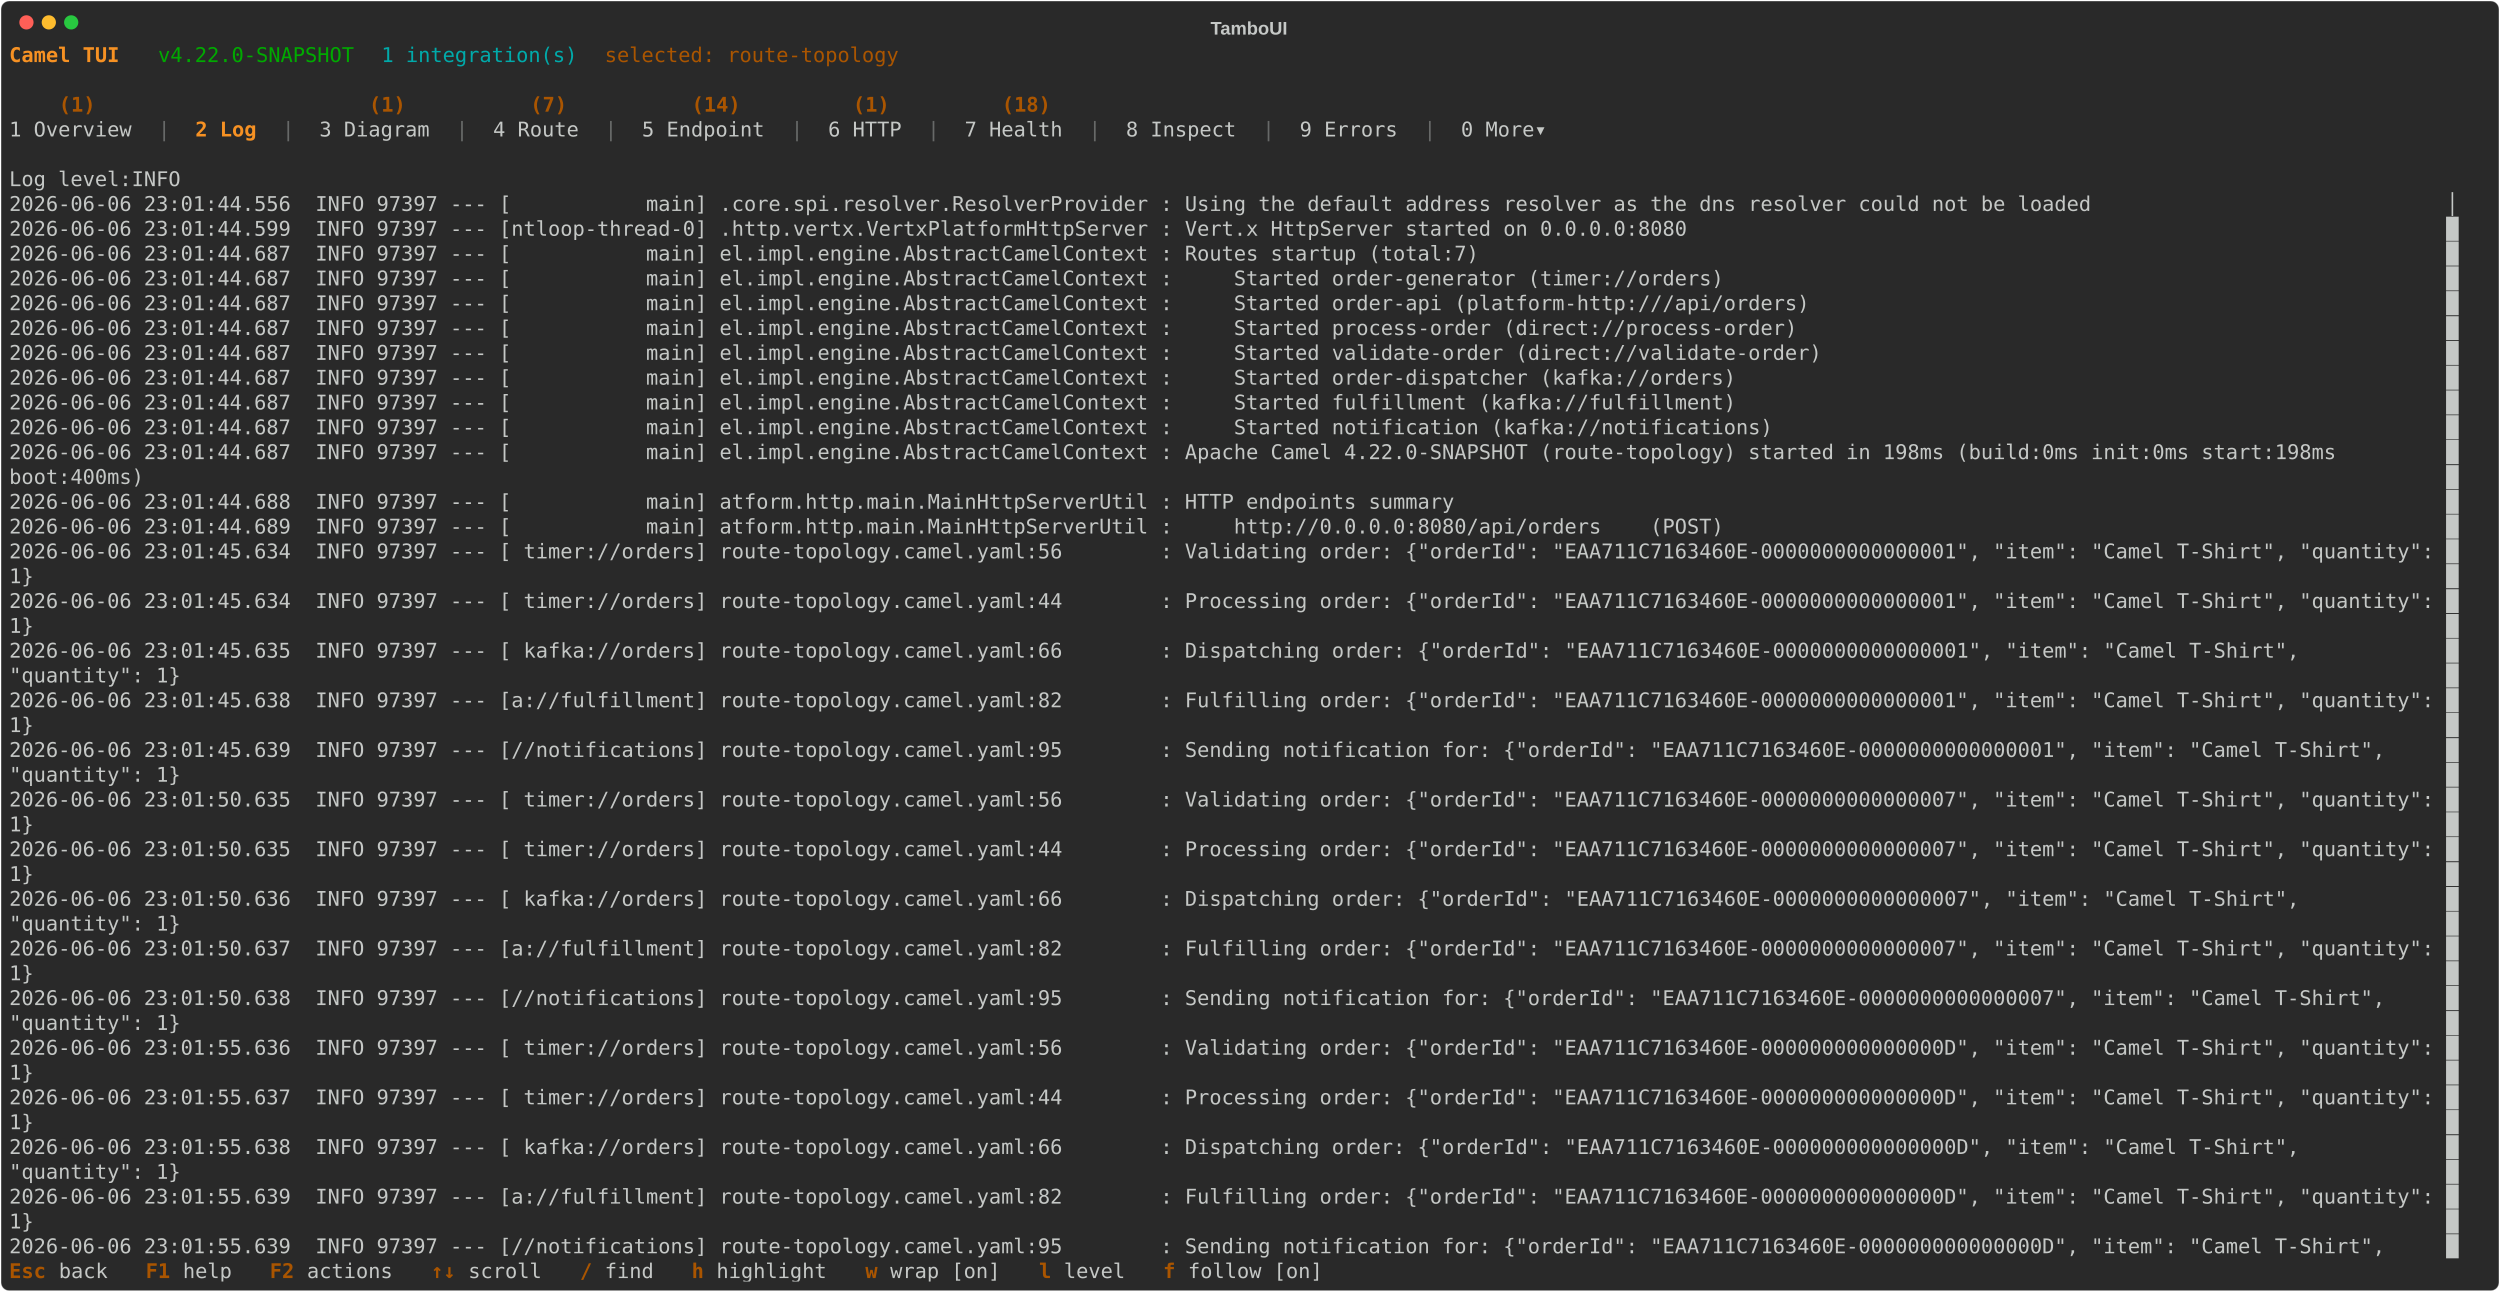
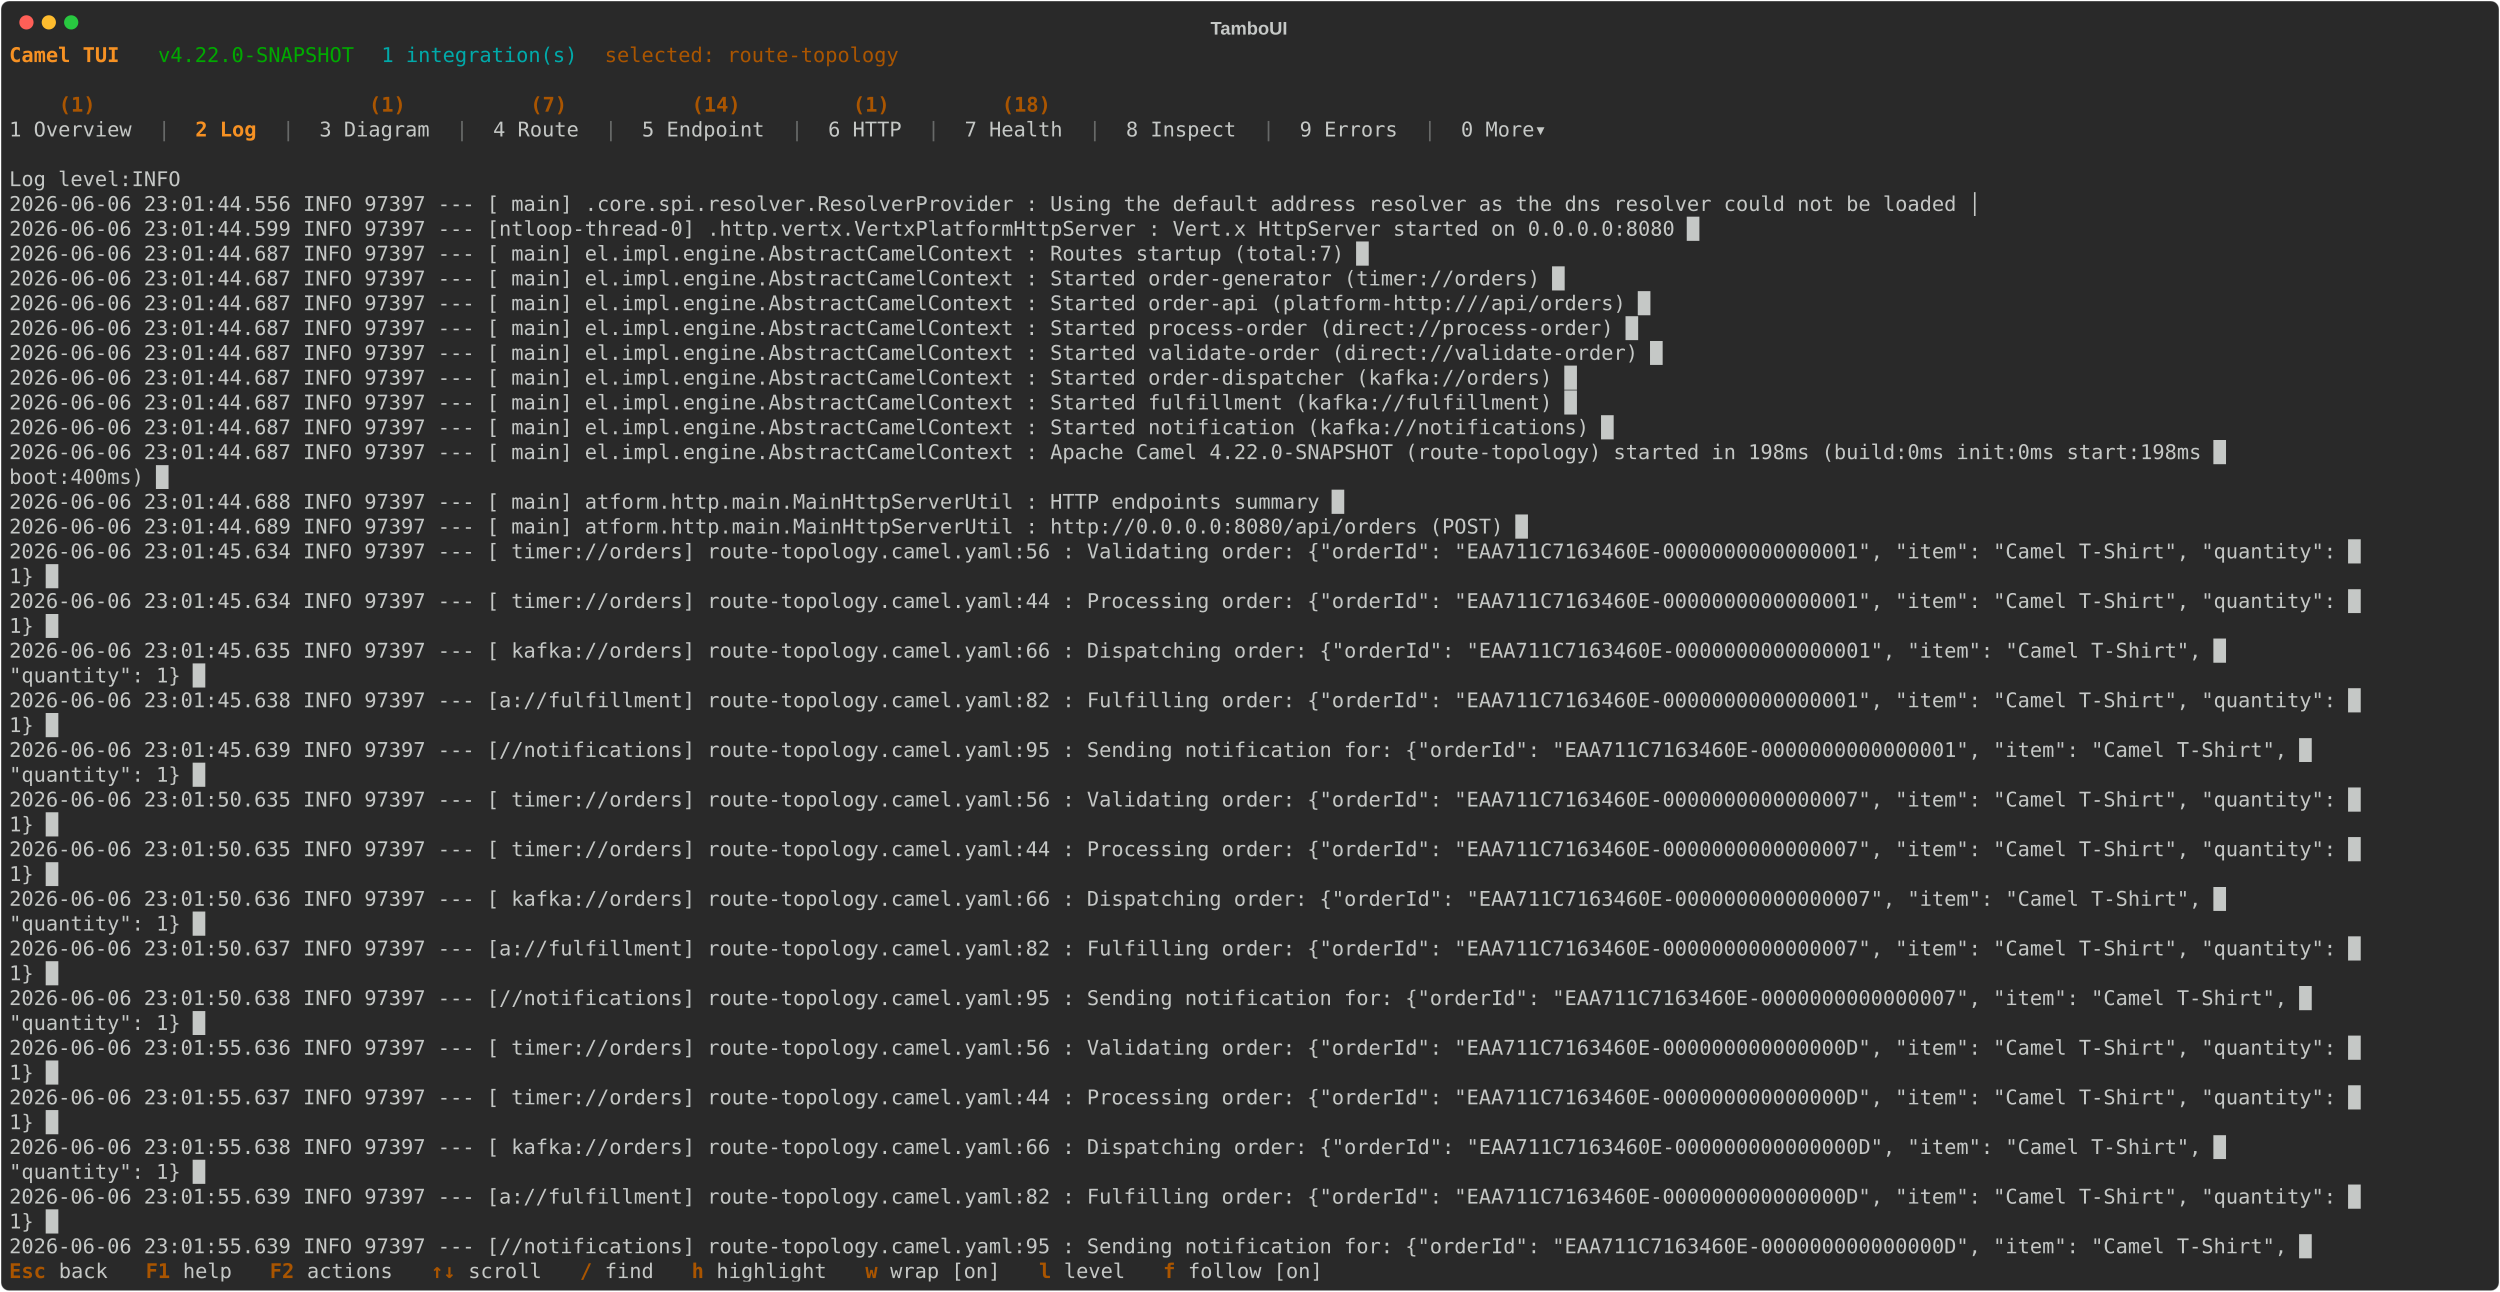
<svg xmlns="http://www.w3.org/2000/svg" class="rich-terminal" viewBox="0 0 2458 1270">
-   <style>    @font-face {        font-family: "Fira Code";        src: local("FiraCode-Regular"),                url("https://cdnjs.cloudflare.com/ajax/libs/firacode/6.2.0/woff2/FiraCode-Regular.woff2") format("woff2"),                url("https://cdnjs.cloudflare.com/ajax/libs/firacode/6.2.0/woff/FiraCode-Regular.woff") format("woff");        font-style: normal;        font-weight: 400;    }    @font-face {        font-family: "Fira Code";        src: local("FiraCode-Bold"),                url("https://cdnjs.cloudflare.com/ajax/libs/firacode/6.2.0/woff2/FiraCode-Bold.woff2") format("woff2"),                url("https://cdnjs.cloudflare.com/ajax/libs/firacode/6.2.0/woff/FiraCode-Bold.woff") format("woff");        font-style: bold;        font-weight: 700;    }    .terminal-2571653546-matrix {        font-family: Fira Code, monospace;        font-size: 20px;        line-height: 24.4px;        font-variant-east-asian: full-width;    }    .terminal-2571653546-title {        font-size: 18px;        font-weight: bold;        font-family: arial;    }    .terminal-2571653546-r1 { fill: #f69123;font-weight: bold }.terminal-2571653546-r2 { fill: #c5c8c6 }.terminal-2571653546-r3 { fill: #00aa00 }.terminal-2571653546-r4 { fill: #00aaaa }.terminal-2571653546-r5 { fill: #aa5500 }.terminal-2571653546-r6 { fill: #aa5500;font-weight: bold }.terminal-2571653546-r7 { fill: #676968 }    </style>
+   <style>@font-face{font-family:"Fira Code";src:local("FiraCode-Regular"),url(https://cdnjs.cloudflare.com/ajax/libs/firacode/6.2.0/woff2/FiraCode-Regular.woff2) format("woff2"),url(https://cdnjs.cloudflare.com/ajax/libs/firacode/6.2.0/woff/FiraCode-Regular.woff) format("woff");font-style:normal;font-weight:400}@font-face{font-family:"Fira Code";src:local("FiraCode-Bold"),url(https://cdnjs.cloudflare.com/ajax/libs/firacode/6.2.0/woff2/FiraCode-Bold.woff2) format("woff2"),url(https://cdnjs.cloudflare.com/ajax/libs/firacode/6.2.0/woff/FiraCode-Bold.woff) format("woff");font-style:bold;font-weight:700}.terminal-2571653546-matrix{font-family:Fira Code,monospace;font-size:20px;line-height:24.4px;font-variant-east-asian:full-width}.terminal-2571653546-title{font-size:18px;font-weight:700;font-family:arial}.terminal-2571653546-r1{fill:#f69123;font-weight:700}.terminal-2571653546-r2{fill:#c5c8c6}.terminal-2571653546-r3{fill:#0a0}.terminal-2571653546-r4{fill:#0aa}.terminal-2571653546-r5{fill:#a50}.terminal-2571653546-r6{fill:#a50;font-weight:700}.terminal-2571653546-r7{fill:#676968}</style>
  <defs>
    <clipPath id="terminal-2571653546-clip-terminal">
-       <rect x="0" y="0" width="2439" height="1219" />
+       <rect width="2439" height="1219" x="0" y="0" />
    </clipPath>
    <clipPath id="terminal-2571653546-line-0">
-       <rect x="0" y="1.5" width="2440" height="24.65" />
+       <rect width="2440" height="24.65" x="0" y="1.5" />
    </clipPath>
    <clipPath id="terminal-2571653546-line-1">
-       <rect x="0" y="25.9" width="2440" height="24.65" />
+       <rect width="2440" height="24.65" x="0" y="25.9" />
    </clipPath>
    <clipPath id="terminal-2571653546-line-2">
-       <rect x="0" y="50.3" width="2440" height="24.65" />
+       <rect width="2440" height="24.65" x="0" y="50.3" />
    </clipPath>
    <clipPath id="terminal-2571653546-line-3">
-       <rect x="0" y="74.7" width="2440" height="24.65" />
+       <rect width="2440" height="24.65" x="0" y="74.7" />
    </clipPath>
    <clipPath id="terminal-2571653546-line-4">
-       <rect x="0" y="99.1" width="2440" height="24.65" />
+       <rect width="2440" height="24.65" x="0" y="99.1" />
    </clipPath>
    <clipPath id="terminal-2571653546-line-5">
-       <rect x="0" y="123.5" width="2440" height="24.65" />
+       <rect width="2440" height="24.65" x="0" y="123.5" />
    </clipPath>
    <clipPath id="terminal-2571653546-line-6">
-       <rect x="0" y="147.9" width="2440" height="24.65" />
+       <rect width="2440" height="24.65" x="0" y="147.9" />
    </clipPath>
    <clipPath id="terminal-2571653546-line-7">
-       <rect x="0" y="172.3" width="2440" height="24.65" />
+       <rect width="2440" height="24.65" x="0" y="172.3" />
    </clipPath>
    <clipPath id="terminal-2571653546-line-8">
-       <rect x="0" y="196.7" width="2440" height="24.65" />
+       <rect width="2440" height="24.65" x="0" y="196.7" />
    </clipPath>
    <clipPath id="terminal-2571653546-line-9">
-       <rect x="0" y="221.1" width="2440" height="24.65" />
+       <rect width="2440" height="24.65" x="0" y="221.1" />
    </clipPath>
    <clipPath id="terminal-2571653546-line-10">
-       <rect x="0" y="245.5" width="2440" height="24.65" />
+       <rect width="2440" height="24.65" x="0" y="245.5" />
    </clipPath>
    <clipPath id="terminal-2571653546-line-11">
-       <rect x="0" y="269.9" width="2440" height="24.65" />
+       <rect width="2440" height="24.65" x="0" y="269.9" />
    </clipPath>
    <clipPath id="terminal-2571653546-line-12">
-       <rect x="0" y="294.3" width="2440" height="24.65" />
+       <rect width="2440" height="24.65" x="0" y="294.3" />
    </clipPath>
    <clipPath id="terminal-2571653546-line-13">
-       <rect x="0" y="318.7" width="2440" height="24.65" />
+       <rect width="2440" height="24.65" x="0" y="318.7" />
    </clipPath>
    <clipPath id="terminal-2571653546-line-14">
-       <rect x="0" y="343.1" width="2440" height="24.65" />
+       <rect width="2440" height="24.65" x="0" y="343.1" />
    </clipPath>
    <clipPath id="terminal-2571653546-line-15">
-       <rect x="0" y="367.5" width="2440" height="24.65" />
+       <rect width="2440" height="24.65" x="0" y="367.5" />
    </clipPath>
    <clipPath id="terminal-2571653546-line-16">
-       <rect x="0" y="391.9" width="2440" height="24.65" />
+       <rect width="2440" height="24.65" x="0" y="391.9" />
    </clipPath>
    <clipPath id="terminal-2571653546-line-17">
-       <rect x="0" y="416.3" width="2440" height="24.65" />
+       <rect width="2440" height="24.65" x="0" y="416.3" />
    </clipPath>
    <clipPath id="terminal-2571653546-line-18">
-       <rect x="0" y="440.7" width="2440" height="24.65" />
+       <rect width="2440" height="24.65" x="0" y="440.7" />
    </clipPath>
    <clipPath id="terminal-2571653546-line-19">
-       <rect x="0" y="465.1" width="2440" height="24.65" />
+       <rect width="2440" height="24.65" x="0" y="465.1" />
    </clipPath>
    <clipPath id="terminal-2571653546-line-20">
-       <rect x="0" y="489.5" width="2440" height="24.65" />
+       <rect width="2440" height="24.65" x="0" y="489.5" />
    </clipPath>
    <clipPath id="terminal-2571653546-line-21">
-       <rect x="0" y="513.9" width="2440" height="24.65" />
+       <rect width="2440" height="24.65" x="0" y="513.9" />
    </clipPath>
    <clipPath id="terminal-2571653546-line-22">
-       <rect x="0" y="538.3" width="2440" height="24.65" />
+       <rect width="2440" height="24.65" x="0" y="538.3" />
    </clipPath>
    <clipPath id="terminal-2571653546-line-23">
-       <rect x="0" y="562.7" width="2440" height="24.65" />
+       <rect width="2440" height="24.65" x="0" y="562.7" />
    </clipPath>
    <clipPath id="terminal-2571653546-line-24">
-       <rect x="0" y="587.1" width="2440" height="24.65" />
+       <rect width="2440" height="24.65" x="0" y="587.1" />
    </clipPath>
    <clipPath id="terminal-2571653546-line-25">
-       <rect x="0" y="611.5" width="2440" height="24.65" />
+       <rect width="2440" height="24.65" x="0" y="611.5" />
    </clipPath>
    <clipPath id="terminal-2571653546-line-26">
-       <rect x="0" y="635.9" width="2440" height="24.65" />
+       <rect width="2440" height="24.65" x="0" y="635.9" />
    </clipPath>
    <clipPath id="terminal-2571653546-line-27">
-       <rect x="0" y="660.3" width="2440" height="24.65" />
+       <rect width="2440" height="24.65" x="0" y="660.3" />
    </clipPath>
    <clipPath id="terminal-2571653546-line-28">
-       <rect x="0" y="684.7" width="2440" height="24.65" />
+       <rect width="2440" height="24.65" x="0" y="684.7" />
    </clipPath>
    <clipPath id="terminal-2571653546-line-29">
-       <rect x="0" y="709.1" width="2440" height="24.65" />
+       <rect width="2440" height="24.65" x="0" y="709.1" />
    </clipPath>
    <clipPath id="terminal-2571653546-line-30">
-       <rect x="0" y="733.5" width="2440" height="24.65" />
+       <rect width="2440" height="24.65" x="0" y="733.5" />
    </clipPath>
    <clipPath id="terminal-2571653546-line-31">
-       <rect x="0" y="757.9" width="2440" height="24.65" />
+       <rect width="2440" height="24.65" x="0" y="757.9" />
    </clipPath>
    <clipPath id="terminal-2571653546-line-32">
-       <rect x="0" y="782.3" width="2440" height="24.65" />
+       <rect width="2440" height="24.65" x="0" y="782.3" />
    </clipPath>
    <clipPath id="terminal-2571653546-line-33">
-       <rect x="0" y="806.7" width="2440" height="24.65" />
+       <rect width="2440" height="24.65" x="0" y="806.7" />
    </clipPath>
    <clipPath id="terminal-2571653546-line-34">
-       <rect x="0" y="831.1" width="2440" height="24.65" />
+       <rect width="2440" height="24.65" x="0" y="831.1" />
    </clipPath>
    <clipPath id="terminal-2571653546-line-35">
-       <rect x="0" y="855.5" width="2440" height="24.65" />
+       <rect width="2440" height="24.65" x="0" y="855.5" />
    </clipPath>
    <clipPath id="terminal-2571653546-line-36">
-       <rect x="0" y="879.9" width="2440" height="24.65" />
+       <rect width="2440" height="24.65" x="0" y="879.9" />
    </clipPath>
    <clipPath id="terminal-2571653546-line-37">
-       <rect x="0" y="904.3" width="2440" height="24.65" />
+       <rect width="2440" height="24.65" x="0" y="904.3" />
    </clipPath>
    <clipPath id="terminal-2571653546-line-38">
-       <rect x="0" y="928.7" width="2440" height="24.65" />
+       <rect width="2440" height="24.65" x="0" y="928.7" />
    </clipPath>
    <clipPath id="terminal-2571653546-line-39">
-       <rect x="0" y="953.1" width="2440" height="24.65" />
+       <rect width="2440" height="24.65" x="0" y="953.1" />
    </clipPath>
    <clipPath id="terminal-2571653546-line-40">
-       <rect x="0" y="977.5" width="2440" height="24.65" />
+       <rect width="2440" height="24.65" x="0" y="977.5" />
    </clipPath>
    <clipPath id="terminal-2571653546-line-41">
-       <rect x="0" y="1001.9" width="2440" height="24.65" />
+       <rect width="2440" height="24.65" x="0" y="1001.9" />
    </clipPath>
    <clipPath id="terminal-2571653546-line-42">
-       <rect x="0" y="1026.3" width="2440" height="24.65" />
+       <rect width="2440" height="24.65" x="0" y="1026.3" />
    </clipPath>
    <clipPath id="terminal-2571653546-line-43">
-       <rect x="0" y="1050.7" width="2440" height="24.65" />
+       <rect width="2440" height="24.65" x="0" y="1050.7" />
    </clipPath>
    <clipPath id="terminal-2571653546-line-44">
-       <rect x="0" y="1075.1" width="2440" height="24.65" />
+       <rect width="2440" height="24.65" x="0" y="1075.1" />
    </clipPath>
    <clipPath id="terminal-2571653546-line-45">
-       <rect x="0" y="1099.5" width="2440" height="24.65" />
+       <rect width="2440" height="24.65" x="0" y="1099.5" />
    </clipPath>
    <clipPath id="terminal-2571653546-line-46">
-       <rect x="0" y="1123.9" width="2440" height="24.65" />
+       <rect width="2440" height="24.65" x="0" y="1123.9" />
    </clipPath>
    <clipPath id="terminal-2571653546-line-47">
-       <rect x="0" y="1148.3" width="2440" height="24.65" />
+       <rect width="2440" height="24.65" x="0" y="1148.3" />
    </clipPath>
    <clipPath id="terminal-2571653546-line-48">
-       <rect x="0" y="1172.7" width="2440" height="24.65" />
+       <rect width="2440" height="24.65" x="0" y="1172.7" />
    </clipPath>
    <clipPath id="terminal-2571653546-line-49">
-       <rect x="0" y="1197.1" width="2440" height="24.65" />
+       <rect width="2440" height="24.65" x="0" y="1197.1" />
    </clipPath>
  </defs>
-   <rect fill="#292929" stroke="rgba(255,255,255,0.35)" stroke-width="1" x="1" y="1" width="2456" height="1268" rx="8" />
-   <text class="terminal-2571653546-title" fill="#c5c8c6" text-anchor="middle" x="1228" y="34">TamboUI</text>
+   <rect width="2456" height="1268" x="1" y="1" fill="#292929" stroke="rgba(255,255,255,0.35)" stroke-width="1" rx="8" />
+   <text x="1228" y="34" fill="#c5c8c6" class="terminal-2571653546-title" text-anchor="middle">TamboUI</text>
  <g transform="translate(26,22)">
    <circle cx="0" cy="0" r="7" fill="#ff5f57" />
    <circle cx="22" cy="0" r="7" fill="#febc2e" />
    <circle cx="44" cy="0" r="7" fill="#28c840" />
  </g>
-   <g transform="translate(9, 41)" clip-path="url(#terminal-2571653546-clip-terminal)">
+   <g clip-path="url(#terminal-2571653546-clip-terminal)" transform="translate(9, 41)">
    <g class="terminal-2571653546-matrix">
-       <text class="terminal-2571653546-r1" x="0" y="20" textLength="122" clip-path="url(#terminal-2571653546-line-0)"> Camel TUI</text>
-       <text class="terminal-2571653546-r3" x="146.4" y="20" textLength="195.2" clip-path="url(#terminal-2571653546-line-0)">v4.22.0-SNAPSHOT</text>
-       <text class="terminal-2571653546-r4" x="366" y="20" textLength="195.2" clip-path="url(#terminal-2571653546-line-0)">1 integration(s)</text>
-       <text class="terminal-2571653546-r5" x="585.6" y="20" textLength="292.8" clip-path="url(#terminal-2571653546-line-0)">selected: route-topology</text>
-       <text class="terminal-2571653546-r6" x="48.8" y="68.8" textLength="36.6" clip-path="url(#terminal-2571653546-line-2)">(1)</text>
-       <text class="terminal-2571653546-r6" x="353.8" y="68.8" textLength="36.6" clip-path="url(#terminal-2571653546-line-2)">(1)</text>
-       <text class="terminal-2571653546-r6" x="512.4" y="68.8" textLength="36.6" clip-path="url(#terminal-2571653546-line-2)">(7)</text>
-       <text class="terminal-2571653546-r6" x="671" y="68.8" textLength="48.8" clip-path="url(#terminal-2571653546-line-2)">(14)</text>
-       <text class="terminal-2571653546-r6" x="829.6" y="68.8" textLength="36.6" clip-path="url(#terminal-2571653546-line-2)">(1)</text>
-       <text class="terminal-2571653546-r6" x="976" y="68.8" textLength="48.8" clip-path="url(#terminal-2571653546-line-2)">(18)</text>
-       <text class="terminal-2571653546-r2" x="0" y="93.2" textLength="146.4" clip-path="url(#terminal-2571653546-line-3)"> 1 Overview </text>
-       <text class="terminal-2571653546-r7" x="146.4" y="93.2" textLength="36.6" clip-path="url(#terminal-2571653546-line-3)"> | </text>
-       <text class="terminal-2571653546-r1" x="183" y="93.2" textLength="85.4" clip-path="url(#terminal-2571653546-line-3)"> 2 Log </text>
-       <text class="terminal-2571653546-r7" x="268.4" y="93.2" textLength="36.6" clip-path="url(#terminal-2571653546-line-3)"> | </text>
-       <text class="terminal-2571653546-r2" x="305" y="93.2" textLength="134.2" clip-path="url(#terminal-2571653546-line-3)"> 3 Diagram </text>
-       <text class="terminal-2571653546-r7" x="439.2" y="93.2" textLength="36.6" clip-path="url(#terminal-2571653546-line-3)"> | </text>
-       <text class="terminal-2571653546-r2" x="475.8" y="93.2" textLength="109.8" clip-path="url(#terminal-2571653546-line-3)"> 4 Route </text>
-       <text class="terminal-2571653546-r7" x="585.6" y="93.2" textLength="36.6" clip-path="url(#terminal-2571653546-line-3)"> | </text>
-       <text class="terminal-2571653546-r2" x="622.2" y="93.2" textLength="146.4" clip-path="url(#terminal-2571653546-line-3)"> 5 Endpoint </text>
-       <text class="terminal-2571653546-r7" x="768.6" y="93.2" textLength="36.6" clip-path="url(#terminal-2571653546-line-3)"> | </text>
-       <text class="terminal-2571653546-r2" x="805.2" y="93.2" textLength="97.6" clip-path="url(#terminal-2571653546-line-3)"> 6 HTTP </text>
-       <text class="terminal-2571653546-r7" x="902.8" y="93.2" textLength="36.6" clip-path="url(#terminal-2571653546-line-3)"> | </text>
-       <text class="terminal-2571653546-r2" x="939.4" y="93.2" textLength="122" clip-path="url(#terminal-2571653546-line-3)"> 7 Health </text>
-       <text class="terminal-2571653546-r7" x="1061.4" y="93.2" textLength="36.6" clip-path="url(#terminal-2571653546-line-3)"> | </text>
-       <text class="terminal-2571653546-r2" x="1098" y="93.2" textLength="134.2" clip-path="url(#terminal-2571653546-line-3)"> 8 Inspect </text>
-       <text class="terminal-2571653546-r7" x="1232.2" y="93.2" textLength="36.6" clip-path="url(#terminal-2571653546-line-3)"> | </text>
-       <text class="terminal-2571653546-r2" x="1268.8" y="93.2" textLength="122" clip-path="url(#terminal-2571653546-line-3)"> 9 Errors </text>
-       <text class="terminal-2571653546-r7" x="1390.8" y="93.2" textLength="36.6" clip-path="url(#terminal-2571653546-line-3)"> | </text>
-       <text class="terminal-2571653546-r2" x="1427.4" y="93.2" textLength="1012.6" clip-path="url(#terminal-2571653546-line-3)"> 0 More▾                                                                           </text>
-       <text class="terminal-2571653546-r2" x="0" y="142" textLength="2440" clip-path="url(#terminal-2571653546-line-5)"> Log level:INFO                                                                                                                                                                                         </text>
-       <text class="terminal-2571653546-r2" x="0" y="166.4" textLength="2440" clip-path="url(#terminal-2571653546-line-6)">2026-06-06 23:01:44.556  INFO 97397 --- [           main] .core.spi.resolver.ResolverProvider : Using the default address resolver as the dns resolver could not be loaded                             │</text>
-       <text class="terminal-2571653546-r2" x="0" y="190.8" textLength="2440" clip-path="url(#terminal-2571653546-line-7)">2026-06-06 23:01:44.599  INFO 97397 --- [ntloop-thread-0] .http.vertx.VertxPlatformHttpServer : Vert.x HttpServer started on 0.0.0.0:8080                                                              █</text>
-       <text class="terminal-2571653546-r2" x="0" y="215.2" textLength="2440" clip-path="url(#terminal-2571653546-line-8)">2026-06-06 23:01:44.687  INFO 97397 --- [           main] el.impl.engine.AbstractCamelContext : Routes startup (total:7)                                                                               █</text>
-       <text class="terminal-2571653546-r2" x="0" y="239.6" textLength="2440" clip-path="url(#terminal-2571653546-line-9)">2026-06-06 23:01:44.687  INFO 97397 --- [           main] el.impl.engine.AbstractCamelContext :     Started order-generator (timer://orders)                                                           █</text>
-       <text class="terminal-2571653546-r2" x="0" y="264" textLength="2440" clip-path="url(#terminal-2571653546-line-10)">2026-06-06 23:01:44.687  INFO 97397 --- [           main] el.impl.engine.AbstractCamelContext :     Started order-api (platform-http:///api/orders)                                                    █</text>
-       <text class="terminal-2571653546-r2" x="0" y="288.4" textLength="2440" clip-path="url(#terminal-2571653546-line-11)">2026-06-06 23:01:44.687  INFO 97397 --- [           main] el.impl.engine.AbstractCamelContext :     Started process-order (direct://process-order)                                                     █</text>
-       <text class="terminal-2571653546-r2" x="0" y="312.8" textLength="2440" clip-path="url(#terminal-2571653546-line-12)">2026-06-06 23:01:44.687  INFO 97397 --- [           main] el.impl.engine.AbstractCamelContext :     Started validate-order (direct://validate-order)                                                   █</text>
-       <text class="terminal-2571653546-r2" x="0" y="337.2" textLength="2440" clip-path="url(#terminal-2571653546-line-13)">2026-06-06 23:01:44.687  INFO 97397 --- [           main] el.impl.engine.AbstractCamelContext :     Started order-dispatcher (kafka://orders)                                                          █</text>
-       <text class="terminal-2571653546-r2" x="0" y="361.6" textLength="2440" clip-path="url(#terminal-2571653546-line-14)">2026-06-06 23:01:44.687  INFO 97397 --- [           main] el.impl.engine.AbstractCamelContext :     Started fulfillment (kafka://fulfillment)                                                          █</text>
-       <text class="terminal-2571653546-r2" x="0" y="386" textLength="2440" clip-path="url(#terminal-2571653546-line-15)">2026-06-06 23:01:44.687  INFO 97397 --- [           main] el.impl.engine.AbstractCamelContext :     Started notification (kafka://notifications)                                                       █</text>
-       <text class="terminal-2571653546-r2" x="0" y="410.4" textLength="2440" clip-path="url(#terminal-2571653546-line-16)">2026-06-06 23:01:44.687  INFO 97397 --- [           main] el.impl.engine.AbstractCamelContext : Apache Camel 4.22.0-SNAPSHOT (route-topology) started in 198ms (build:0ms init:0ms start:198ms         █</text>
-       <text class="terminal-2571653546-r2" x="0" y="434.8" textLength="2440" clip-path="url(#terminal-2571653546-line-17)">boot:400ms)                                                                                                                                                                                            █</text>
-       <text class="terminal-2571653546-r2" x="0" y="459.2" textLength="2440" clip-path="url(#terminal-2571653546-line-18)">2026-06-06 23:01:44.688  INFO 97397 --- [           main] atform.http.main.MainHttpServerUtil : HTTP endpoints summary                                                                                 █</text>
-       <text class="terminal-2571653546-r2" x="0" y="483.6" textLength="2440" clip-path="url(#terminal-2571653546-line-19)">2026-06-06 23:01:44.689  INFO 97397 --- [           main] atform.http.main.MainHttpServerUtil :     http://0.0.0.0:8080/api/orders    (POST)                                                           █</text>
-       <text class="terminal-2571653546-r2" x="0" y="508" textLength="2440" clip-path="url(#terminal-2571653546-line-20)">2026-06-06 23:01:45.634  INFO 97397 --- [ timer://orders] route-topology.camel.yaml:56        : Validating order: {"orderId": "EAA711C7163460E-0000000000000001", "item": "Camel T-Shirt", "quantity": █</text>
-       <text class="terminal-2571653546-r2" x="0" y="532.4" textLength="2440" clip-path="url(#terminal-2571653546-line-21)">1}                                                                                                                                                                                                     █</text>
-       <text class="terminal-2571653546-r2" x="0" y="556.8" textLength="2440" clip-path="url(#terminal-2571653546-line-22)">2026-06-06 23:01:45.634  INFO 97397 --- [ timer://orders] route-topology.camel.yaml:44        : Processing order: {"orderId": "EAA711C7163460E-0000000000000001", "item": "Camel T-Shirt", "quantity": █</text>
-       <text class="terminal-2571653546-r2" x="0" y="581.2" textLength="2440" clip-path="url(#terminal-2571653546-line-23)">1}                                                                                                                                                                                                     █</text>
-       <text class="terminal-2571653546-r2" x="0" y="605.6" textLength="2440" clip-path="url(#terminal-2571653546-line-24)">2026-06-06 23:01:45.635  INFO 97397 --- [ kafka://orders] route-topology.camel.yaml:66        : Dispatching order: {"orderId": "EAA711C7163460E-0000000000000001", "item": "Camel T-Shirt",            █</text>
-       <text class="terminal-2571653546-r2" x="0" y="630" textLength="2440" clip-path="url(#terminal-2571653546-line-25)">"quantity": 1}                                                                                                                                                                                         █</text>
-       <text class="terminal-2571653546-r2" x="0" y="654.4" textLength="2440" clip-path="url(#terminal-2571653546-line-26)">2026-06-06 23:01:45.638  INFO 97397 --- [a://fulfillment] route-topology.camel.yaml:82        : Fulfilling order: {"orderId": "EAA711C7163460E-0000000000000001", "item": "Camel T-Shirt", "quantity": █</text>
-       <text class="terminal-2571653546-r2" x="0" y="678.8" textLength="2440" clip-path="url(#terminal-2571653546-line-27)">1}                                                                                                                                                                                                     █</text>
-       <text class="terminal-2571653546-r2" x="0" y="703.2" textLength="2440" clip-path="url(#terminal-2571653546-line-28)">2026-06-06 23:01:45.639  INFO 97397 --- [//notifications] route-topology.camel.yaml:95        : Sending notification for: {"orderId": "EAA711C7163460E-0000000000000001", "item": "Camel T-Shirt",     █</text>
-       <text class="terminal-2571653546-r2" x="0" y="727.6" textLength="2440" clip-path="url(#terminal-2571653546-line-29)">"quantity": 1}                                                                                                                                                                                         █</text>
-       <text class="terminal-2571653546-r2" x="0" y="752" textLength="2440" clip-path="url(#terminal-2571653546-line-30)">2026-06-06 23:01:50.635  INFO 97397 --- [ timer://orders] route-topology.camel.yaml:56        : Validating order: {"orderId": "EAA711C7163460E-0000000000000007", "item": "Camel T-Shirt", "quantity": █</text>
-       <text class="terminal-2571653546-r2" x="0" y="776.4" textLength="2440" clip-path="url(#terminal-2571653546-line-31)">1}                                                                                                                                                                                                     █</text>
-       <text class="terminal-2571653546-r2" x="0" y="800.8" textLength="2440" clip-path="url(#terminal-2571653546-line-32)">2026-06-06 23:01:50.635  INFO 97397 --- [ timer://orders] route-topology.camel.yaml:44        : Processing order: {"orderId": "EAA711C7163460E-0000000000000007", "item": "Camel T-Shirt", "quantity": █</text>
-       <text class="terminal-2571653546-r2" x="0" y="825.2" textLength="2440" clip-path="url(#terminal-2571653546-line-33)">1}                                                                                                                                                                                                     █</text>
-       <text class="terminal-2571653546-r2" x="0" y="849.6" textLength="2440" clip-path="url(#terminal-2571653546-line-34)">2026-06-06 23:01:50.636  INFO 97397 --- [ kafka://orders] route-topology.camel.yaml:66        : Dispatching order: {"orderId": "EAA711C7163460E-0000000000000007", "item": "Camel T-Shirt",            █</text>
-       <text class="terminal-2571653546-r2" x="0" y="874" textLength="2440" clip-path="url(#terminal-2571653546-line-35)">"quantity": 1}                                                                                                                                                                                         █</text>
-       <text class="terminal-2571653546-r2" x="0" y="898.4" textLength="2440" clip-path="url(#terminal-2571653546-line-36)">2026-06-06 23:01:50.637  INFO 97397 --- [a://fulfillment] route-topology.camel.yaml:82        : Fulfilling order: {"orderId": "EAA711C7163460E-0000000000000007", "item": "Camel T-Shirt", "quantity": █</text>
-       <text class="terminal-2571653546-r2" x="0" y="922.8" textLength="2440" clip-path="url(#terminal-2571653546-line-37)">1}                                                                                                                                                                                                     █</text>
-       <text class="terminal-2571653546-r2" x="0" y="947.2" textLength="2440" clip-path="url(#terminal-2571653546-line-38)">2026-06-06 23:01:50.638  INFO 97397 --- [//notifications] route-topology.camel.yaml:95        : Sending notification for: {"orderId": "EAA711C7163460E-0000000000000007", "item": "Camel T-Shirt",     █</text>
-       <text class="terminal-2571653546-r2" x="0" y="971.6" textLength="2440" clip-path="url(#terminal-2571653546-line-39)">"quantity": 1}                                                                                                                                                                                         █</text>
-       <text class="terminal-2571653546-r2" x="0" y="996" textLength="2440" clip-path="url(#terminal-2571653546-line-40)">2026-06-06 23:01:55.636  INFO 97397 --- [ timer://orders] route-topology.camel.yaml:56        : Validating order: {"orderId": "EAA711C7163460E-000000000000000D", "item": "Camel T-Shirt", "quantity": █</text>
-       <text class="terminal-2571653546-r2" x="0" y="1020.4" textLength="2440" clip-path="url(#terminal-2571653546-line-41)">1}                                                                                                                                                                                                     █</text>
-       <text class="terminal-2571653546-r2" x="0" y="1044.8" textLength="2440" clip-path="url(#terminal-2571653546-line-42)">2026-06-06 23:01:55.637  INFO 97397 --- [ timer://orders] route-topology.camel.yaml:44        : Processing order: {"orderId": "EAA711C7163460E-000000000000000D", "item": "Camel T-Shirt", "quantity": █</text>
-       <text class="terminal-2571653546-r2" x="0" y="1069.2" textLength="2440" clip-path="url(#terminal-2571653546-line-43)">1}                                                                                                                                                                                                     █</text>
-       <text class="terminal-2571653546-r2" x="0" y="1093.6" textLength="2440" clip-path="url(#terminal-2571653546-line-44)">2026-06-06 23:01:55.638  INFO 97397 --- [ kafka://orders] route-topology.camel.yaml:66        : Dispatching order: {"orderId": "EAA711C7163460E-000000000000000D", "item": "Camel T-Shirt",            █</text>
-       <text class="terminal-2571653546-r2" x="0" y="1118" textLength="2440" clip-path="url(#terminal-2571653546-line-45)">"quantity": 1}                                                                                                                                                                                         █</text>
-       <text class="terminal-2571653546-r2" x="0" y="1142.4" textLength="2440" clip-path="url(#terminal-2571653546-line-46)">2026-06-06 23:01:55.639  INFO 97397 --- [a://fulfillment] route-topology.camel.yaml:82        : Fulfilling order: {"orderId": "EAA711C7163460E-000000000000000D", "item": "Camel T-Shirt", "quantity": █</text>
-       <text class="terminal-2571653546-r2" x="0" y="1166.8" textLength="2440" clip-path="url(#terminal-2571653546-line-47)">1}                                                                                                                                                                                                     █</text>
-       <text class="terminal-2571653546-r2" x="0" y="1191.2" textLength="2440" clip-path="url(#terminal-2571653546-line-48)">2026-06-06 23:01:55.639  INFO 97397 --- [//notifications] route-topology.camel.yaml:95        : Sending notification for: {"orderId": "EAA711C7163460E-000000000000000D", "item": "Camel T-Shirt",     █</text>
-       <text class="terminal-2571653546-r6" x="0" y="1215.6" textLength="48.8" clip-path="url(#terminal-2571653546-line-49)"> Esc</text>
-       <text class="terminal-2571653546-r2" x="48.8" y="1215.6" textLength="85.4" clip-path="url(#terminal-2571653546-line-49)"> back  </text>
-       <text class="terminal-2571653546-r6" x="134.2" y="1215.6" textLength="36.6" clip-path="url(#terminal-2571653546-line-49)"> F1</text>
-       <text class="terminal-2571653546-r2" x="170.8" y="1215.6" textLength="85.4" clip-path="url(#terminal-2571653546-line-49)"> help  </text>
-       <text class="terminal-2571653546-r6" x="256.2" y="1215.6" textLength="36.6" clip-path="url(#terminal-2571653546-line-49)"> F2</text>
-       <text class="terminal-2571653546-r2" x="292.8" y="1215.6" textLength="122" clip-path="url(#terminal-2571653546-line-49)"> actions  </text>
-       <text class="terminal-2571653546-r6" x="414.8" y="1215.6" textLength="36.6" clip-path="url(#terminal-2571653546-line-49)"> ↑↓</text>
-       <text class="terminal-2571653546-r2" x="451.4" y="1215.6" textLength="109.8" clip-path="url(#terminal-2571653546-line-49)"> scroll  </text>
-       <text class="terminal-2571653546-r6" x="561.2" y="1215.6" textLength="24.4" clip-path="url(#terminal-2571653546-line-49)"> /</text>
-       <text class="terminal-2571653546-r2" x="585.6" y="1215.6" textLength="85.4" clip-path="url(#terminal-2571653546-line-49)"> find  </text>
-       <text class="terminal-2571653546-r6" x="671" y="1215.6" textLength="24.4" clip-path="url(#terminal-2571653546-line-49)"> h</text>
-       <text class="terminal-2571653546-r2" x="695.4" y="1215.6" textLength="146.4" clip-path="url(#terminal-2571653546-line-49)"> highlight  </text>
-       <text class="terminal-2571653546-r6" x="841.8" y="1215.6" textLength="24.4" clip-path="url(#terminal-2571653546-line-49)"> w</text>
-       <text class="terminal-2571653546-r2" x="866.2" y="1215.6" textLength="146.4" clip-path="url(#terminal-2571653546-line-49)"> wrap [on]  </text>
-       <text class="terminal-2571653546-r6" x="1012.6" y="1215.6" textLength="24.4" clip-path="url(#terminal-2571653546-line-49)"> l</text>
-       <text class="terminal-2571653546-r2" x="1037" y="1215.6" textLength="97.6" clip-path="url(#terminal-2571653546-line-49)"> level  </text>
-       <text class="terminal-2571653546-r6" x="1134.6" y="1215.6" textLength="24.4" clip-path="url(#terminal-2571653546-line-49)"> f</text>
-       <text class="terminal-2571653546-r2" x="1159" y="1215.6" textLength="1281" clip-path="url(#terminal-2571653546-line-49)"> follow [on]                                                                                             </text>
+       <text x="0" y="20" class="terminal-2571653546-r1" clip-path="url(#terminal-2571653546-line-0)" textLength="122">Camel TUI</text>
+       <text x="146.4" y="20" class="terminal-2571653546-r3" clip-path="url(#terminal-2571653546-line-0)" textLength="195.2">v4.22.0-SNAPSHOT</text>
+       <text x="366" y="20" class="terminal-2571653546-r4" clip-path="url(#terminal-2571653546-line-0)" textLength="195.2">1 integration(s)</text>
+       <text x="585.6" y="20" class="terminal-2571653546-r5" clip-path="url(#terminal-2571653546-line-0)" textLength="292.8">selected: route-topology</text>
+       <text x="48.8" y="68.8" class="terminal-2571653546-r6" clip-path="url(#terminal-2571653546-line-2)" textLength="36.6">(1)</text>
+       <text x="353.8" y="68.8" class="terminal-2571653546-r6" clip-path="url(#terminal-2571653546-line-2)" textLength="36.6">(1)</text>
+       <text x="512.4" y="68.8" class="terminal-2571653546-r6" clip-path="url(#terminal-2571653546-line-2)" textLength="36.6">(7)</text>
+       <text x="671" y="68.8" class="terminal-2571653546-r6" clip-path="url(#terminal-2571653546-line-2)" textLength="48.8">(14)</text>
+       <text x="829.6" y="68.8" class="terminal-2571653546-r6" clip-path="url(#terminal-2571653546-line-2)" textLength="36.6">(1)</text>
+       <text x="976" y="68.8" class="terminal-2571653546-r6" clip-path="url(#terminal-2571653546-line-2)" textLength="48.8">(18)</text>
+       <text x="0" y="93.2" class="terminal-2571653546-r2" clip-path="url(#terminal-2571653546-line-3)" textLength="146.4">1 Overview</text>
+       <text x="146.4" y="93.2" class="terminal-2571653546-r7" clip-path="url(#terminal-2571653546-line-3)" textLength="36.6">|</text>
+       <text x="183" y="93.2" class="terminal-2571653546-r1" clip-path="url(#terminal-2571653546-line-3)" textLength="85.4">2 Log</text>
+       <text x="268.4" y="93.2" class="terminal-2571653546-r7" clip-path="url(#terminal-2571653546-line-3)" textLength="36.6">|</text>
+       <text x="305" y="93.2" class="terminal-2571653546-r2" clip-path="url(#terminal-2571653546-line-3)" textLength="134.2">3 Diagram</text>
+       <text x="439.2" y="93.2" class="terminal-2571653546-r7" clip-path="url(#terminal-2571653546-line-3)" textLength="36.6">|</text>
+       <text x="475.8" y="93.2" class="terminal-2571653546-r2" clip-path="url(#terminal-2571653546-line-3)" textLength="109.8">4 Route</text>
+       <text x="585.6" y="93.2" class="terminal-2571653546-r7" clip-path="url(#terminal-2571653546-line-3)" textLength="36.6">|</text>
+       <text x="622.2" y="93.2" class="terminal-2571653546-r2" clip-path="url(#terminal-2571653546-line-3)" textLength="146.4">5 Endpoint</text>
+       <text x="768.6" y="93.2" class="terminal-2571653546-r7" clip-path="url(#terminal-2571653546-line-3)" textLength="36.6">|</text>
+       <text x="805.2" y="93.2" class="terminal-2571653546-r2" clip-path="url(#terminal-2571653546-line-3)" textLength="97.6">6 HTTP</text>
+       <text x="902.8" y="93.2" class="terminal-2571653546-r7" clip-path="url(#terminal-2571653546-line-3)" textLength="36.6">|</text>
+       <text x="939.4" y="93.2" class="terminal-2571653546-r2" clip-path="url(#terminal-2571653546-line-3)" textLength="122">7 Health</text>
+       <text x="1061.4" y="93.2" class="terminal-2571653546-r7" clip-path="url(#terminal-2571653546-line-3)" textLength="36.6">|</text>
+       <text x="1098" y="93.2" class="terminal-2571653546-r2" clip-path="url(#terminal-2571653546-line-3)" textLength="134.2">8 Inspect</text>
+       <text x="1232.2" y="93.2" class="terminal-2571653546-r7" clip-path="url(#terminal-2571653546-line-3)" textLength="36.6">|</text>
+       <text x="1268.8" y="93.2" class="terminal-2571653546-r2" clip-path="url(#terminal-2571653546-line-3)" textLength="122">9 Errors</text>
+       <text x="1390.8" y="93.2" class="terminal-2571653546-r7" clip-path="url(#terminal-2571653546-line-3)" textLength="36.6">|</text>
+       <text x="1427.4" y="93.2" class="terminal-2571653546-r2" clip-path="url(#terminal-2571653546-line-3)" textLength="1012.6">0 More▾</text>
+       <text x="0" y="142" class="terminal-2571653546-r2" clip-path="url(#terminal-2571653546-line-5)" textLength="2440">Log level:INFO</text>
+       <text x="0" y="166.4" class="terminal-2571653546-r2" clip-path="url(#terminal-2571653546-line-6)" textLength="2440">2026-06-06 23:01:44.556 INFO 97397 --- [ main] .core.spi.resolver.ResolverProvider : Using the default address resolver as the dns resolver could not be loaded │</text>
+       <text x="0" y="190.8" class="terminal-2571653546-r2" clip-path="url(#terminal-2571653546-line-7)" textLength="2440">2026-06-06 23:01:44.599 INFO 97397 --- [ntloop-thread-0] .http.vertx.VertxPlatformHttpServer : Vert.x HttpServer started on 0.0.0.0:8080 █</text>
+       <text x="0" y="215.2" class="terminal-2571653546-r2" clip-path="url(#terminal-2571653546-line-8)" textLength="2440">2026-06-06 23:01:44.687 INFO 97397 --- [ main] el.impl.engine.AbstractCamelContext : Routes startup (total:7) █</text>
+       <text x="0" y="239.6" class="terminal-2571653546-r2" clip-path="url(#terminal-2571653546-line-9)" textLength="2440">2026-06-06 23:01:44.687 INFO 97397 --- [ main] el.impl.engine.AbstractCamelContext : Started order-generator (timer://orders) █</text>
+       <text x="0" y="264" class="terminal-2571653546-r2" clip-path="url(#terminal-2571653546-line-10)" textLength="2440">2026-06-06 23:01:44.687 INFO 97397 --- [ main] el.impl.engine.AbstractCamelContext : Started order-api (platform-http:///api/orders) █</text>
+       <text x="0" y="288.4" class="terminal-2571653546-r2" clip-path="url(#terminal-2571653546-line-11)" textLength="2440">2026-06-06 23:01:44.687 INFO 97397 --- [ main] el.impl.engine.AbstractCamelContext : Started process-order (direct://process-order) █</text>
+       <text x="0" y="312.8" class="terminal-2571653546-r2" clip-path="url(#terminal-2571653546-line-12)" textLength="2440">2026-06-06 23:01:44.687 INFO 97397 --- [ main] el.impl.engine.AbstractCamelContext : Started validate-order (direct://validate-order) █</text>
+       <text x="0" y="337.2" class="terminal-2571653546-r2" clip-path="url(#terminal-2571653546-line-13)" textLength="2440">2026-06-06 23:01:44.687 INFO 97397 --- [ main] el.impl.engine.AbstractCamelContext : Started order-dispatcher (kafka://orders) █</text>
+       <text x="0" y="361.6" class="terminal-2571653546-r2" clip-path="url(#terminal-2571653546-line-14)" textLength="2440">2026-06-06 23:01:44.687 INFO 97397 --- [ main] el.impl.engine.AbstractCamelContext : Started fulfillment (kafka://fulfillment) █</text>
+       <text x="0" y="386" class="terminal-2571653546-r2" clip-path="url(#terminal-2571653546-line-15)" textLength="2440">2026-06-06 23:01:44.687 INFO 97397 --- [ main] el.impl.engine.AbstractCamelContext : Started notification (kafka://notifications) █</text>
+       <text x="0" y="410.4" class="terminal-2571653546-r2" clip-path="url(#terminal-2571653546-line-16)" textLength="2440">2026-06-06 23:01:44.687 INFO 97397 --- [ main] el.impl.engine.AbstractCamelContext : Apache Camel 4.22.0-SNAPSHOT (route-topology) started in 198ms (build:0ms init:0ms start:198ms █</text>
+       <text x="0" y="434.8" class="terminal-2571653546-r2" clip-path="url(#terminal-2571653546-line-17)" textLength="2440">boot:400ms) █</text>
+       <text x="0" y="459.2" class="terminal-2571653546-r2" clip-path="url(#terminal-2571653546-line-18)" textLength="2440">2026-06-06 23:01:44.688 INFO 97397 --- [ main] atform.http.main.MainHttpServerUtil : HTTP endpoints summary █</text>
+       <text x="0" y="483.6" class="terminal-2571653546-r2" clip-path="url(#terminal-2571653546-line-19)" textLength="2440">2026-06-06 23:01:44.689 INFO 97397 --- [ main] atform.http.main.MainHttpServerUtil : http://0.0.0.0:8080/api/orders (POST) █</text>
+       <text x="0" y="508" class="terminal-2571653546-r2" clip-path="url(#terminal-2571653546-line-20)" textLength="2440">2026-06-06 23:01:45.634 INFO 97397 --- [ timer://orders] route-topology.camel.yaml:56 : Validating order: {"orderId": "EAA711C7163460E-0000000000000001", "item": "Camel T-Shirt", "quantity": █</text>
+       <text x="0" y="532.4" class="terminal-2571653546-r2" clip-path="url(#terminal-2571653546-line-21)" textLength="2440">1} █</text>
+       <text x="0" y="556.8" class="terminal-2571653546-r2" clip-path="url(#terminal-2571653546-line-22)" textLength="2440">2026-06-06 23:01:45.634 INFO 97397 --- [ timer://orders] route-topology.camel.yaml:44 : Processing order: {"orderId": "EAA711C7163460E-0000000000000001", "item": "Camel T-Shirt", "quantity": █</text>
+       <text x="0" y="581.2" class="terminal-2571653546-r2" clip-path="url(#terminal-2571653546-line-23)" textLength="2440">1} █</text>
+       <text x="0" y="605.6" class="terminal-2571653546-r2" clip-path="url(#terminal-2571653546-line-24)" textLength="2440">2026-06-06 23:01:45.635 INFO 97397 --- [ kafka://orders] route-topology.camel.yaml:66 : Dispatching order: {"orderId": "EAA711C7163460E-0000000000000001", "item": "Camel T-Shirt", █</text>
+       <text x="0" y="630" class="terminal-2571653546-r2" clip-path="url(#terminal-2571653546-line-25)" textLength="2440">"quantity": 1} █</text>
+       <text x="0" y="654.4" class="terminal-2571653546-r2" clip-path="url(#terminal-2571653546-line-26)" textLength="2440">2026-06-06 23:01:45.638 INFO 97397 --- [a://fulfillment] route-topology.camel.yaml:82 : Fulfilling order: {"orderId": "EAA711C7163460E-0000000000000001", "item": "Camel T-Shirt", "quantity": █</text>
+       <text x="0" y="678.8" class="terminal-2571653546-r2" clip-path="url(#terminal-2571653546-line-27)" textLength="2440">1} █</text>
+       <text x="0" y="703.2" class="terminal-2571653546-r2" clip-path="url(#terminal-2571653546-line-28)" textLength="2440">2026-06-06 23:01:45.639 INFO 97397 --- [//notifications] route-topology.camel.yaml:95 : Sending notification for: {"orderId": "EAA711C7163460E-0000000000000001", "item": "Camel T-Shirt", █</text>
+       <text x="0" y="727.6" class="terminal-2571653546-r2" clip-path="url(#terminal-2571653546-line-29)" textLength="2440">"quantity": 1} █</text>
+       <text x="0" y="752" class="terminal-2571653546-r2" clip-path="url(#terminal-2571653546-line-30)" textLength="2440">2026-06-06 23:01:50.635 INFO 97397 --- [ timer://orders] route-topology.camel.yaml:56 : Validating order: {"orderId": "EAA711C7163460E-0000000000000007", "item": "Camel T-Shirt", "quantity": █</text>
+       <text x="0" y="776.4" class="terminal-2571653546-r2" clip-path="url(#terminal-2571653546-line-31)" textLength="2440">1} █</text>
+       <text x="0" y="800.8" class="terminal-2571653546-r2" clip-path="url(#terminal-2571653546-line-32)" textLength="2440">2026-06-06 23:01:50.635 INFO 97397 --- [ timer://orders] route-topology.camel.yaml:44 : Processing order: {"orderId": "EAA711C7163460E-0000000000000007", "item": "Camel T-Shirt", "quantity": █</text>
+       <text x="0" y="825.2" class="terminal-2571653546-r2" clip-path="url(#terminal-2571653546-line-33)" textLength="2440">1} █</text>
+       <text x="0" y="849.6" class="terminal-2571653546-r2" clip-path="url(#terminal-2571653546-line-34)" textLength="2440">2026-06-06 23:01:50.636 INFO 97397 --- [ kafka://orders] route-topology.camel.yaml:66 : Dispatching order: {"orderId": "EAA711C7163460E-0000000000000007", "item": "Camel T-Shirt", █</text>
+       <text x="0" y="874" class="terminal-2571653546-r2" clip-path="url(#terminal-2571653546-line-35)" textLength="2440">"quantity": 1} █</text>
+       <text x="0" y="898.4" class="terminal-2571653546-r2" clip-path="url(#terminal-2571653546-line-36)" textLength="2440">2026-06-06 23:01:50.637 INFO 97397 --- [a://fulfillment] route-topology.camel.yaml:82 : Fulfilling order: {"orderId": "EAA711C7163460E-0000000000000007", "item": "Camel T-Shirt", "quantity": █</text>
+       <text x="0" y="922.8" class="terminal-2571653546-r2" clip-path="url(#terminal-2571653546-line-37)" textLength="2440">1} █</text>
+       <text x="0" y="947.2" class="terminal-2571653546-r2" clip-path="url(#terminal-2571653546-line-38)" textLength="2440">2026-06-06 23:01:50.638 INFO 97397 --- [//notifications] route-topology.camel.yaml:95 : Sending notification for: {"orderId": "EAA711C7163460E-0000000000000007", "item": "Camel T-Shirt", █</text>
+       <text x="0" y="971.6" class="terminal-2571653546-r2" clip-path="url(#terminal-2571653546-line-39)" textLength="2440">"quantity": 1} █</text>
+       <text x="0" y="996" class="terminal-2571653546-r2" clip-path="url(#terminal-2571653546-line-40)" textLength="2440">2026-06-06 23:01:55.636 INFO 97397 --- [ timer://orders] route-topology.camel.yaml:56 : Validating order: {"orderId": "EAA711C7163460E-000000000000000D", "item": "Camel T-Shirt", "quantity": █</text>
+       <text x="0" y="1020.4" class="terminal-2571653546-r2" clip-path="url(#terminal-2571653546-line-41)" textLength="2440">1} █</text>
+       <text x="0" y="1044.8" class="terminal-2571653546-r2" clip-path="url(#terminal-2571653546-line-42)" textLength="2440">2026-06-06 23:01:55.637 INFO 97397 --- [ timer://orders] route-topology.camel.yaml:44 : Processing order: {"orderId": "EAA711C7163460E-000000000000000D", "item": "Camel T-Shirt", "quantity": █</text>
+       <text x="0" y="1069.2" class="terminal-2571653546-r2" clip-path="url(#terminal-2571653546-line-43)" textLength="2440">1} █</text>
+       <text x="0" y="1093.6" class="terminal-2571653546-r2" clip-path="url(#terminal-2571653546-line-44)" textLength="2440">2026-06-06 23:01:55.638 INFO 97397 --- [ kafka://orders] route-topology.camel.yaml:66 : Dispatching order: {"orderId": "EAA711C7163460E-000000000000000D", "item": "Camel T-Shirt", █</text>
+       <text x="0" y="1118" class="terminal-2571653546-r2" clip-path="url(#terminal-2571653546-line-45)" textLength="2440">"quantity": 1} █</text>
+       <text x="0" y="1142.4" class="terminal-2571653546-r2" clip-path="url(#terminal-2571653546-line-46)" textLength="2440">2026-06-06 23:01:55.639 INFO 97397 --- [a://fulfillment] route-topology.camel.yaml:82 : Fulfilling order: {"orderId": "EAA711C7163460E-000000000000000D", "item": "Camel T-Shirt", "quantity": █</text>
+       <text x="0" y="1166.8" class="terminal-2571653546-r2" clip-path="url(#terminal-2571653546-line-47)" textLength="2440">1} █</text>
+       <text x="0" y="1191.2" class="terminal-2571653546-r2" clip-path="url(#terminal-2571653546-line-48)" textLength="2440">2026-06-06 23:01:55.639 INFO 97397 --- [//notifications] route-topology.camel.yaml:95 : Sending notification for: {"orderId": "EAA711C7163460E-000000000000000D", "item": "Camel T-Shirt", █</text>
+       <text x="0" y="1215.6" class="terminal-2571653546-r6" clip-path="url(#terminal-2571653546-line-49)" textLength="48.8">Esc</text>
+       <text x="48.8" y="1215.6" class="terminal-2571653546-r2" clip-path="url(#terminal-2571653546-line-49)" textLength="85.4">back</text>
+       <text x="134.2" y="1215.6" class="terminal-2571653546-r6" clip-path="url(#terminal-2571653546-line-49)" textLength="36.6">F1</text>
+       <text x="170.8" y="1215.6" class="terminal-2571653546-r2" clip-path="url(#terminal-2571653546-line-49)" textLength="85.4">help</text>
+       <text x="256.2" y="1215.6" class="terminal-2571653546-r6" clip-path="url(#terminal-2571653546-line-49)" textLength="36.6">F2</text>
+       <text x="292.8" y="1215.6" class="terminal-2571653546-r2" clip-path="url(#terminal-2571653546-line-49)" textLength="122">actions</text>
+       <text x="414.8" y="1215.6" class="terminal-2571653546-r6" clip-path="url(#terminal-2571653546-line-49)" textLength="36.6">↑↓</text>
+       <text x="451.4" y="1215.6" class="terminal-2571653546-r2" clip-path="url(#terminal-2571653546-line-49)" textLength="109.8">scroll</text>
+       <text x="561.2" y="1215.6" class="terminal-2571653546-r6" clip-path="url(#terminal-2571653546-line-49)" textLength="24.4">/</text>
+       <text x="585.6" y="1215.6" class="terminal-2571653546-r2" clip-path="url(#terminal-2571653546-line-49)" textLength="85.4">find</text>
+       <text x="671" y="1215.6" class="terminal-2571653546-r6" clip-path="url(#terminal-2571653546-line-49)" textLength="24.4">h</text>
+       <text x="695.4" y="1215.6" class="terminal-2571653546-r2" clip-path="url(#terminal-2571653546-line-49)" textLength="146.4">highlight</text>
+       <text x="841.8" y="1215.6" class="terminal-2571653546-r6" clip-path="url(#terminal-2571653546-line-49)" textLength="24.4">w</text>
+       <text x="866.2" y="1215.6" class="terminal-2571653546-r2" clip-path="url(#terminal-2571653546-line-49)" textLength="146.4">wrap [on]</text>
+       <text x="1012.6" y="1215.6" class="terminal-2571653546-r6" clip-path="url(#terminal-2571653546-line-49)" textLength="24.4">l</text>
+       <text x="1037" y="1215.6" class="terminal-2571653546-r2" clip-path="url(#terminal-2571653546-line-49)" textLength="97.6">level</text>
+       <text x="1134.6" y="1215.6" class="terminal-2571653546-r6" clip-path="url(#terminal-2571653546-line-49)" textLength="24.4">f</text>
+       <text x="1159" y="1215.6" class="terminal-2571653546-r2" clip-path="url(#terminal-2571653546-line-49)" textLength="1281">follow [on]</text>
    </g>
  </g>
</svg>
